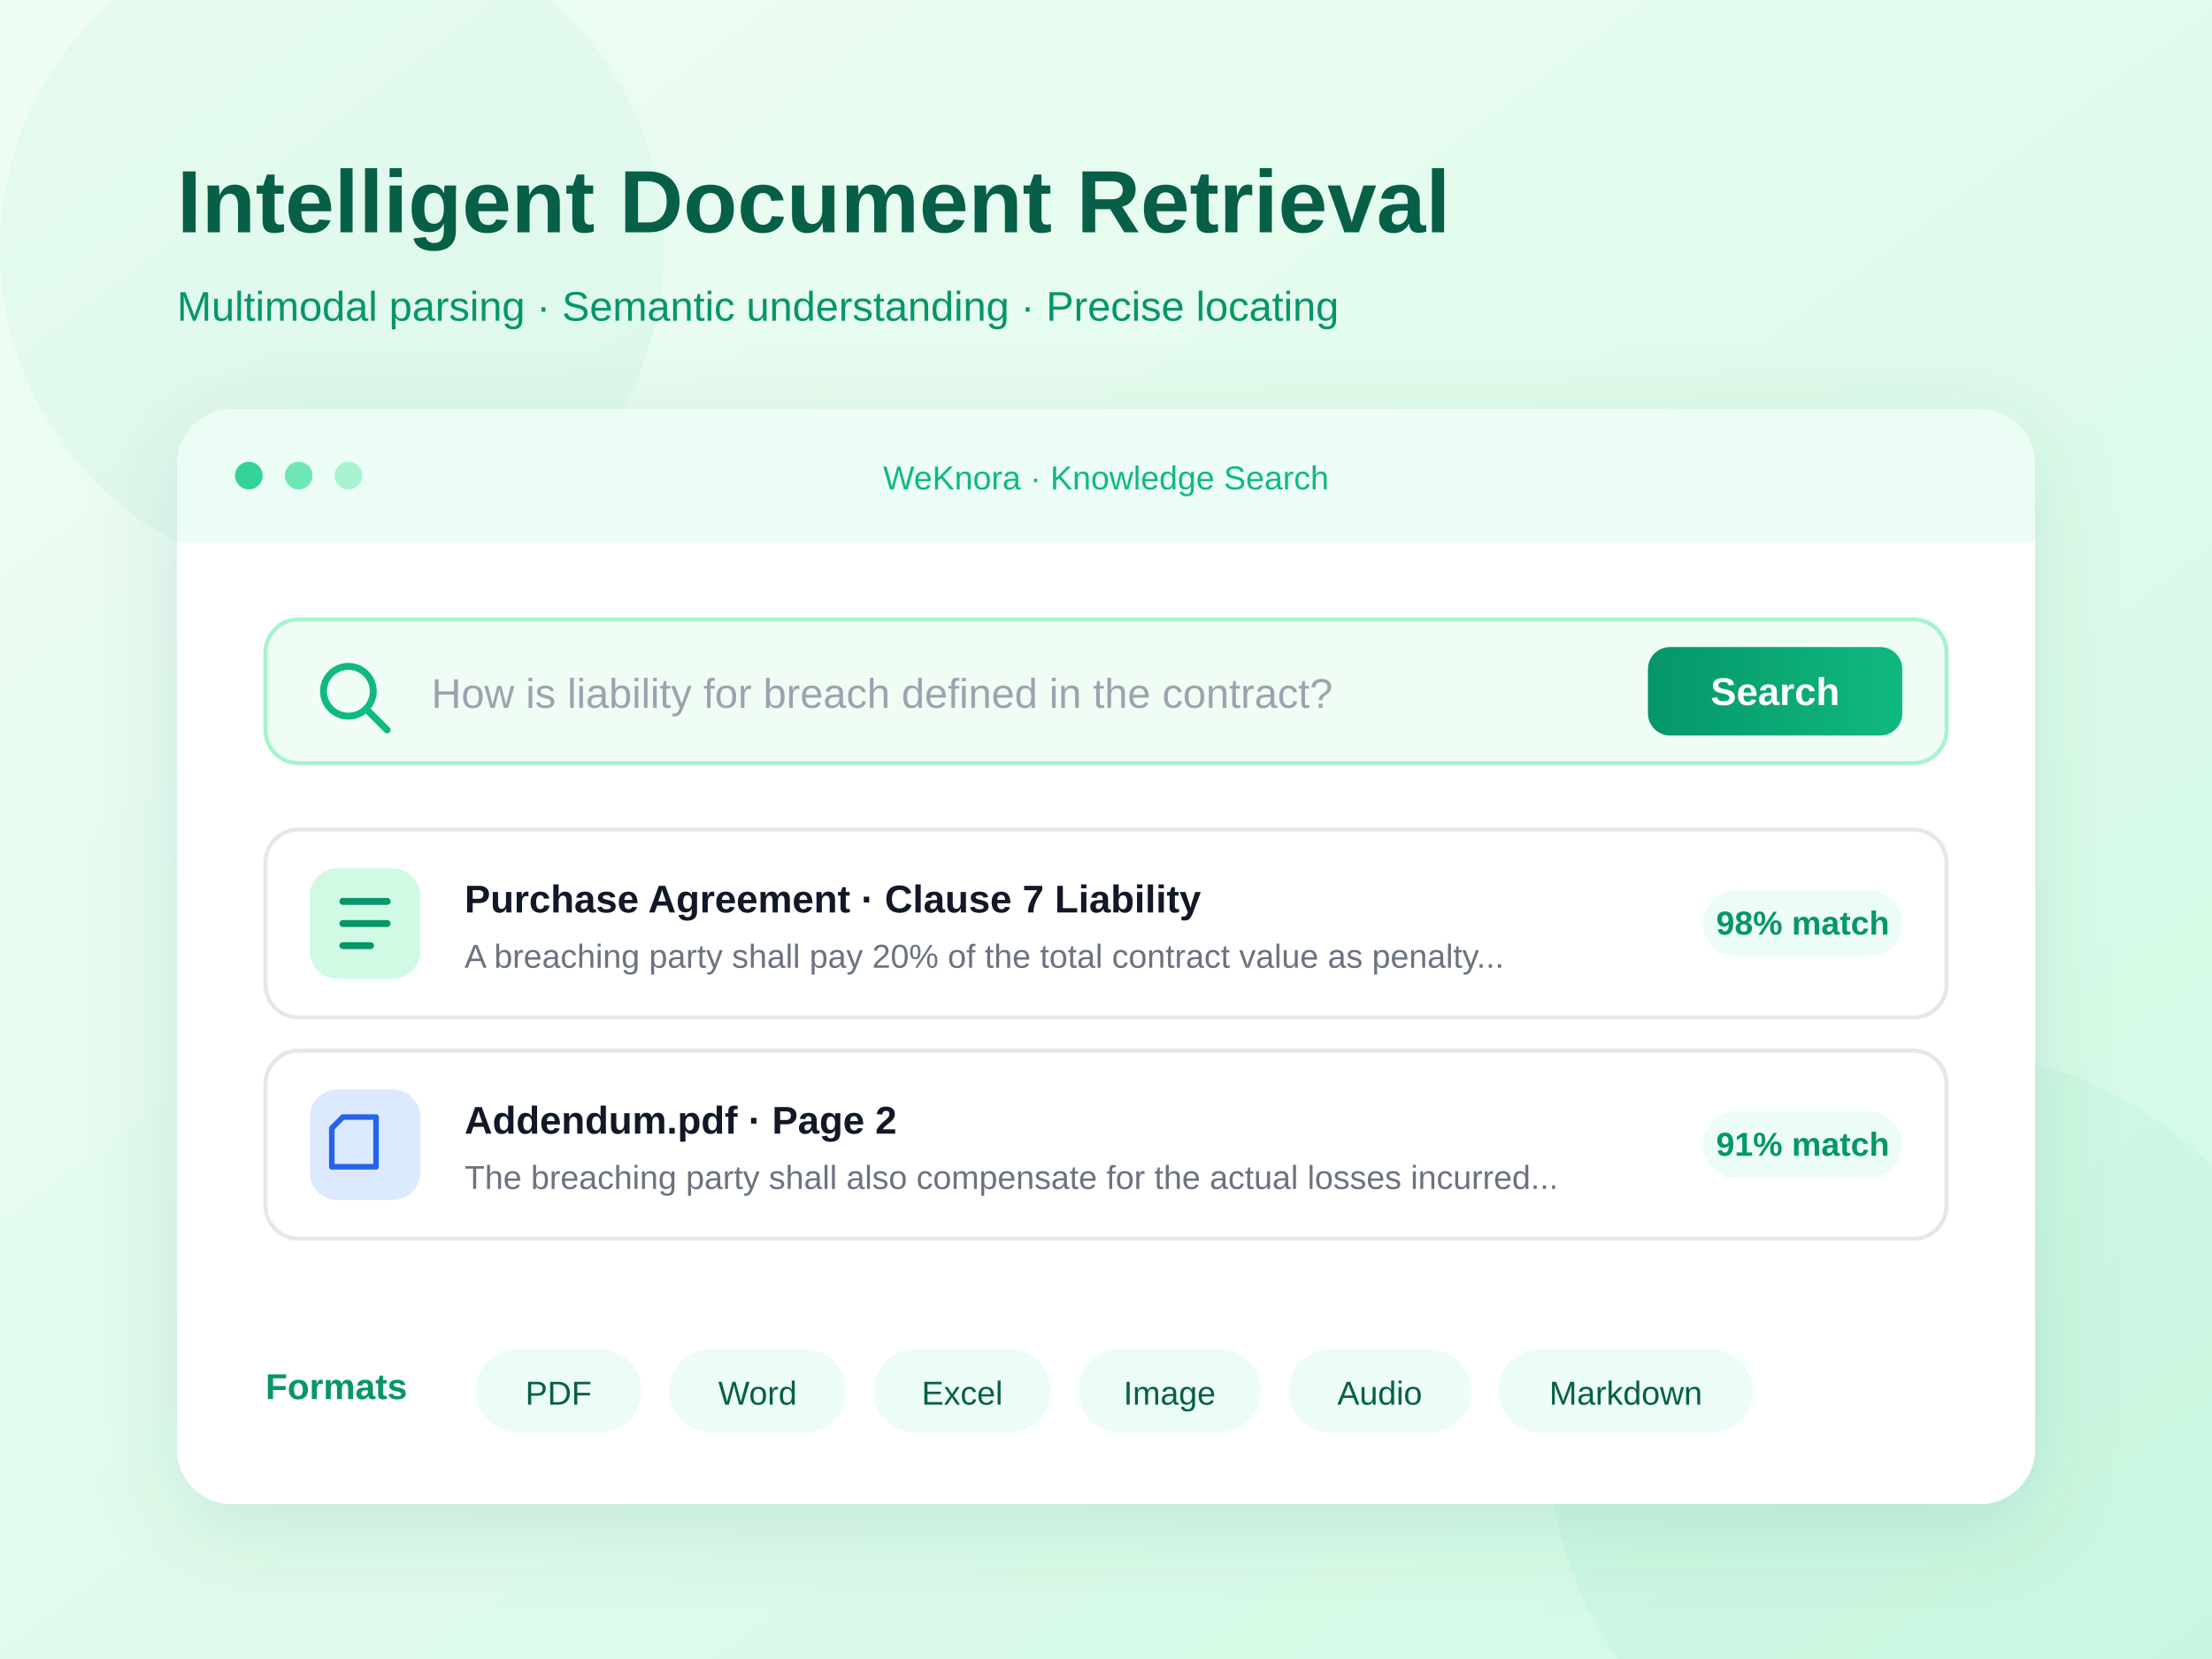
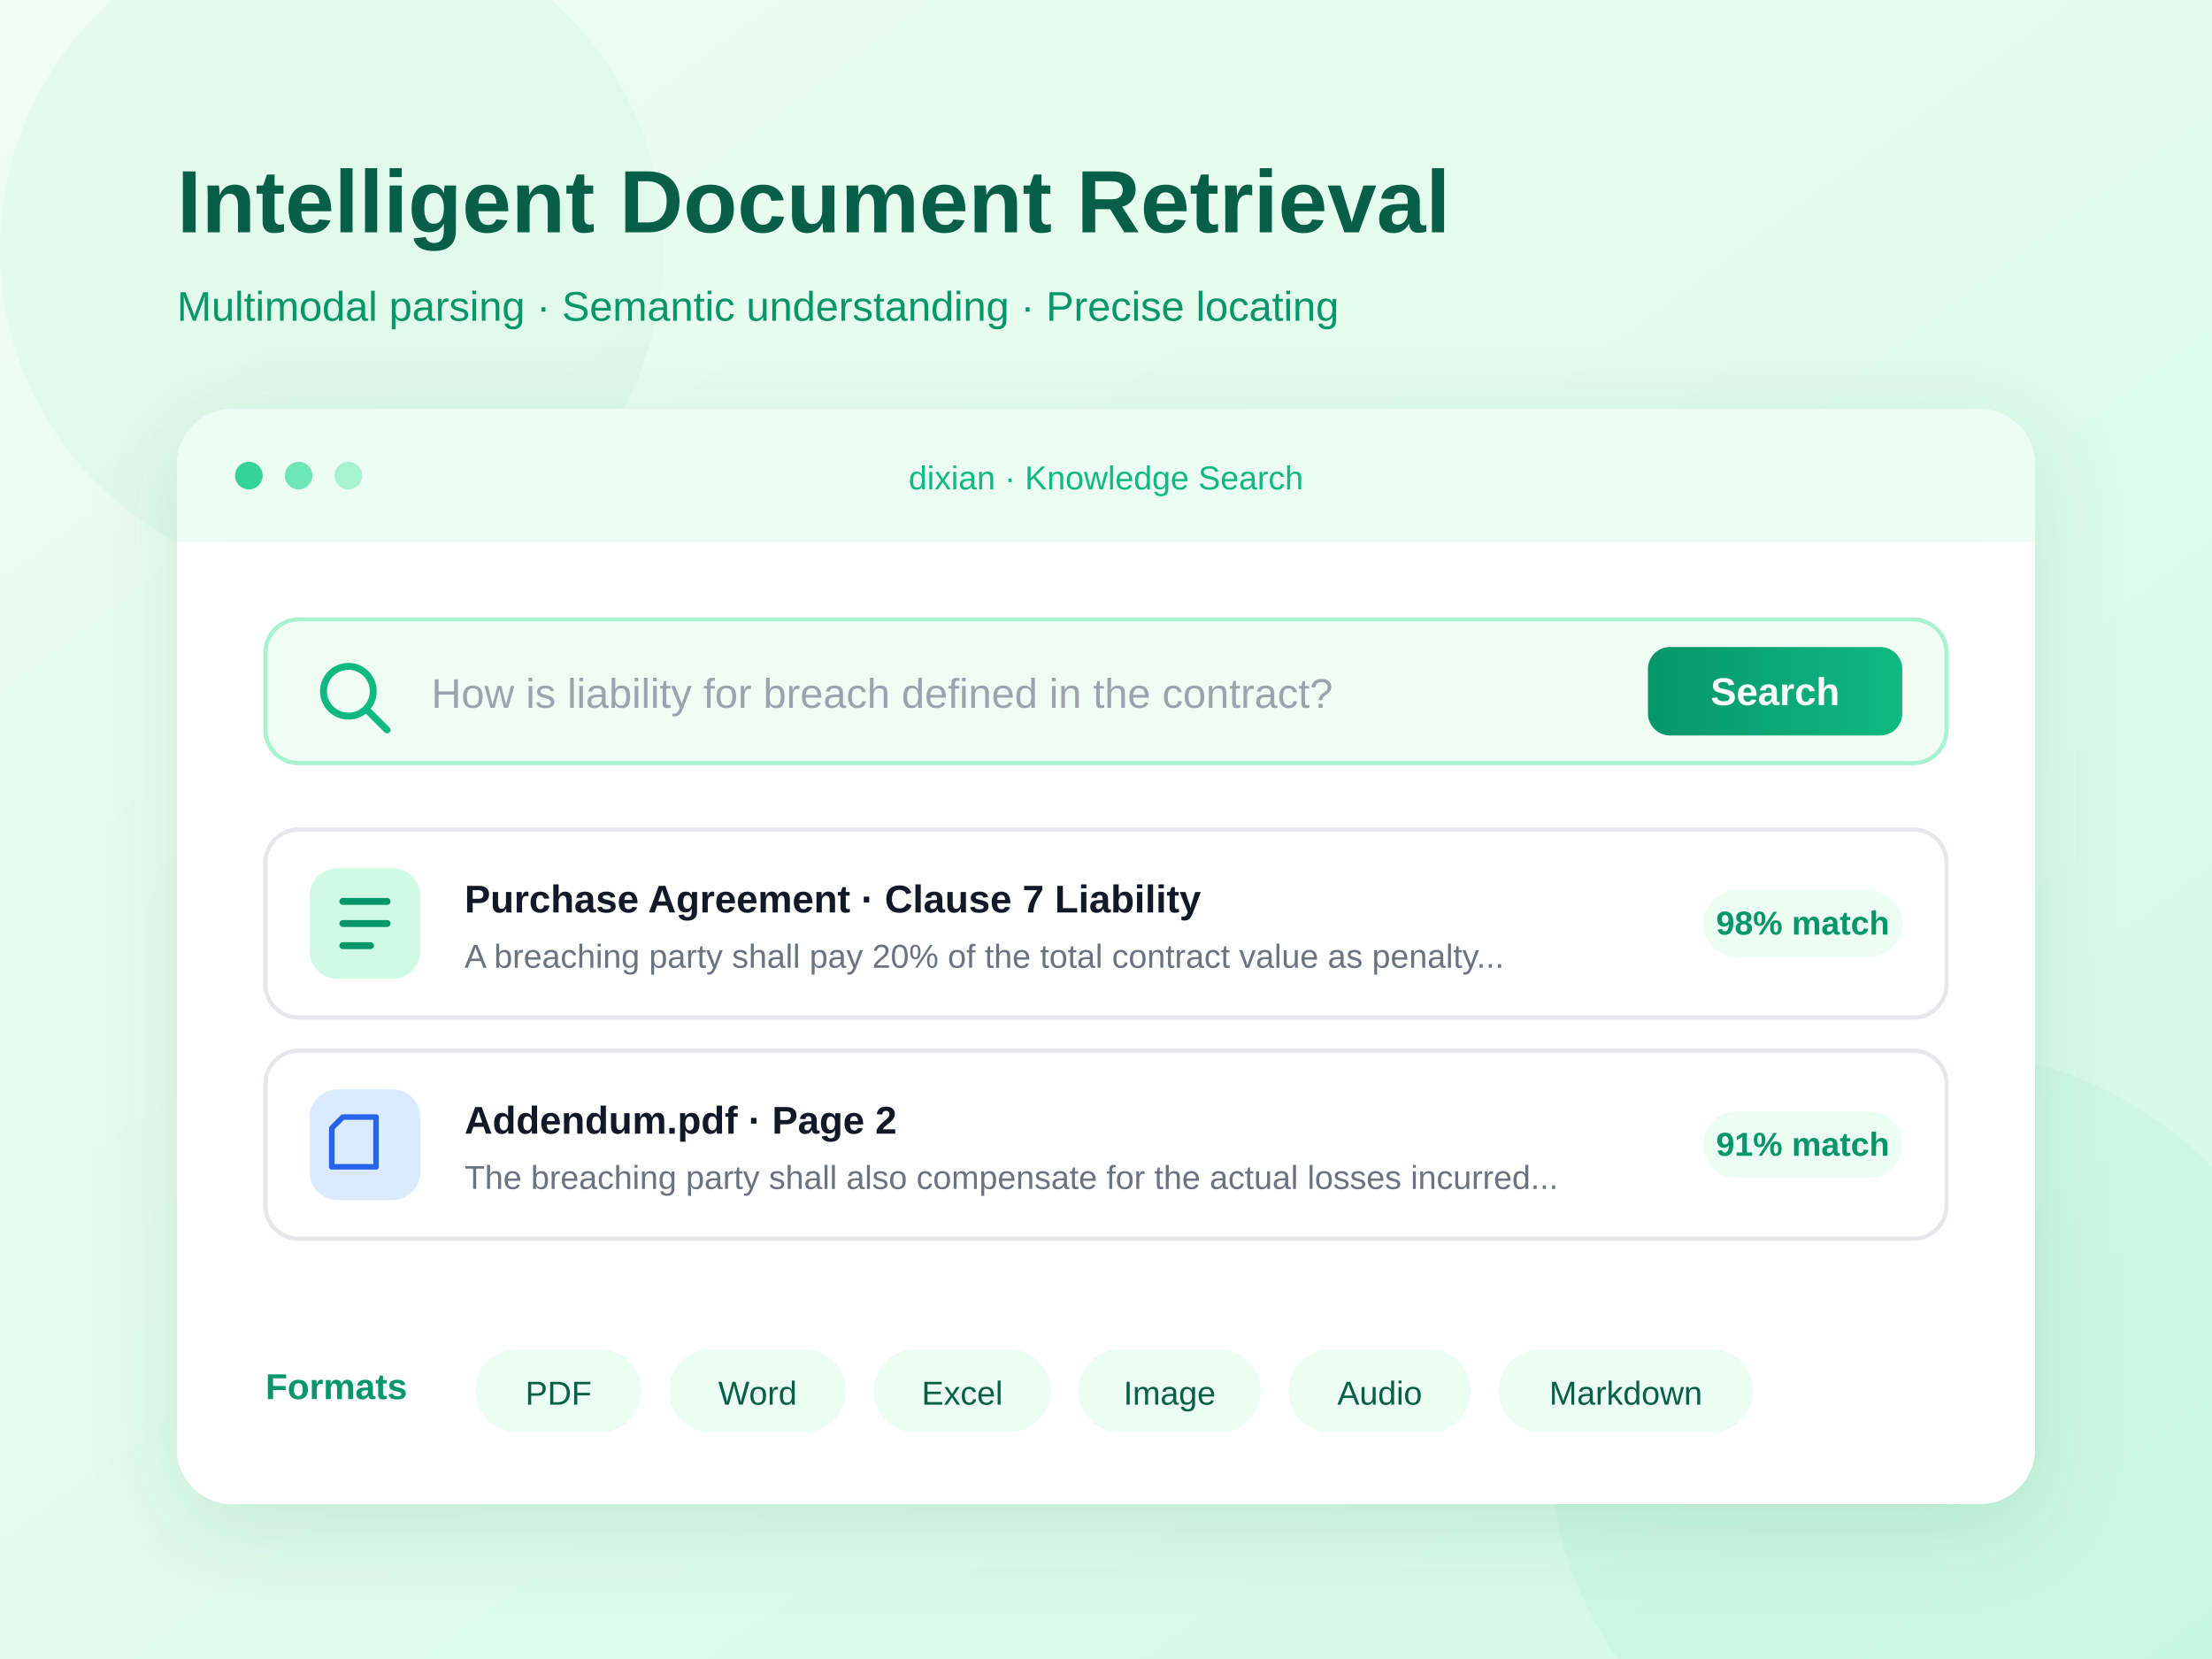
<svg xmlns="http://www.w3.org/2000/svg" viewBox="0 0 800 600">
  <defs>
    <linearGradient id="bg1" x1="0%" y1="0%" x2="100%" y2="100%">
      <stop offset="0%" stop-color="#F0FDF4" />
      <stop offset="100%" stop-color="#D1FAE5" />
    </linearGradient>
    <linearGradient id="brand1" x1="0%" y1="0%" x2="100%" y2="0%">
      <stop offset="0%" stop-color="#059669" />
      <stop offset="100%" stop-color="#10B981" />
    </linearGradient>
    <filter id="soft1" x="-20%" y="-20%" width="140%" height="140%">
      <feDropShadow dx="0" dy="8" stdDeviation="16" flood-color="#065F46" flood-opacity="0.12" />
    </filter>
  </defs>
  <rect width="800" height="600" fill="url(#bg1)" />
  <circle cx="120" cy="90" r="120" fill="#10B981" opacity="0.05" />
  <circle cx="700" cy="520" r="140" fill="#34D399" opacity="0.06" />
  <text x="64" y="84" font-family="Arial, sans-serif" font-size="32" font-weight="700" fill="#065F46">Intelligent Document Retrieval</text>
  <text x="64" y="116" font-family="Arial, sans-serif" font-size="15" fill="#059669">Multimodal parsing · Semantic understanding · Precise locating</text>
  <g filter="url(#soft1)">
    <rect x="64" y="148" width="672" height="396" rx="20" fill="#FFFFFF" />
  </g>
  <rect x="64" y="148" width="672" height="48" rx="20" fill="#ECFDF5" />
  <rect x="64" y="176" width="672" height="20" fill="#ECFDF5" />
  <circle cx="90" cy="172" r="5" fill="#34D399" />
  <circle cx="108" cy="172" r="5" fill="#6EE7B7" />
  <circle cx="126" cy="172" r="5" fill="#A7F3D0" />
-   <text x="400" y="177" font-family="Arial, sans-serif" font-size="12" fill="#10B981" text-anchor="middle">WeKnora · Knowledge Search</text>
+   <text x="400" y="177" font-family="Arial, sans-serif" font-size="12" fill="#10B981" text-anchor="middle">dixian · Knowledge Search</text>
  <g transform="translate(96, 224)">
    <rect width="608" height="52" rx="12" fill="#F0FDF4" stroke="#A7F3D0" stroke-width="1.5" />
    <circle cx="30" cy="26" r="9" fill="none" stroke="#10B981" stroke-width="2.5" />
    <line x1="37" y1="33" x2="44" y2="40" stroke="#10B981" stroke-width="2.5" stroke-linecap="round" />
    <text x="60" y="32" font-family="Arial, sans-serif" font-size="15" fill="#9CA3AF">How is liability for breach defined in the contract?</text>
    <rect x="500" y="10" width="92" height="32" rx="8" fill="url(#brand1)" />
    <text x="546" y="31" font-family="Arial, sans-serif" font-size="14" font-weight="600" fill="#FFFFFF" text-anchor="middle">Search</text>
  </g>
  <g transform="translate(96, 300)">
    <rect width="608" height="68" rx="12" fill="#FFFFFF" stroke="#E5E7EB" stroke-width="1.5" />
    <rect x="16" y="14" width="40" height="40" rx="10" fill="#D1FAE5" />
    <path d="M28 26 H44 M28 34 H44 M28 42 H38" stroke="#059669" stroke-width="2.5" stroke-linecap="round" />
    <text x="72" y="30" font-family="Arial, sans-serif" font-size="14" font-weight="600" fill="#111827">Purchase Agreement · Clause 7 Liability</text>
    <text x="72" y="50" font-family="Arial, sans-serif" font-size="12" fill="#6B7280">A breaching party shall pay 20% of the total contract value as penalty...</text>
    <rect x="520" y="22" width="72" height="24" rx="12" fill="#ECFDF5" />
    <text x="556" y="38" font-family="Arial, sans-serif" font-size="12" font-weight="600" fill="#059669" text-anchor="middle">98% match</text>
  </g>
  <g transform="translate(96, 380)">
    <rect width="608" height="68" rx="12" fill="#FFFFFF" stroke="#E5E7EB" stroke-width="1.5" />
    <rect x="16" y="14" width="40" height="40" rx="10" fill="#DBEAFE" />
    <path d="M28 24 h12 v18 h-16 v-14 z" fill="none" stroke="#2563EB" stroke-width="2" stroke-linejoin="round" />
    <text x="72" y="30" font-family="Arial, sans-serif" font-size="14" font-weight="600" fill="#111827">Addendum.pdf · Page 2</text>
    <text x="72" y="50" font-family="Arial, sans-serif" font-size="12" fill="#6B7280">The breaching party shall also compensate for the actual losses incurred...</text>
    <rect x="520" y="22" width="72" height="24" rx="12" fill="#ECFDF5" />
    <text x="556" y="38" font-family="Arial, sans-serif" font-size="12" font-weight="600" fill="#059669" text-anchor="middle">91% match</text>
  </g>
  <g transform="translate(96, 472)">
    <text x="0" y="34" font-family="Arial, sans-serif" font-size="13" font-weight="600" fill="#059669">Formats</text>
    <g font-family="Arial, sans-serif" font-size="12" fill="#065F46" text-anchor="middle">
      <rect x="76" y="16" width="60" height="30" rx="15" fill="#ECFDF5" />
      <text x="106" y="36">PDF</text>
      <rect x="146" y="16" width="64" height="30" rx="15" fill="#ECFDF5" />
      <text x="178" y="36">Word</text>
      <rect x="220" y="16" width="64" height="30" rx="15" fill="#ECFDF5" />
      <text x="252" y="36">Excel</text>
      <rect x="294" y="16" width="66" height="30" rx="15" fill="#ECFDF5" />
      <text x="327" y="36">Image</text>
      <rect x="370" y="16" width="66" height="30" rx="15" fill="#ECFDF5" />
      <text x="403" y="36">Audio</text>
      <rect x="446" y="16" width="92" height="30" rx="15" fill="#ECFDF5" />
      <text x="492" y="36">Markdown</text>
    </g>
  </g>
</svg>
